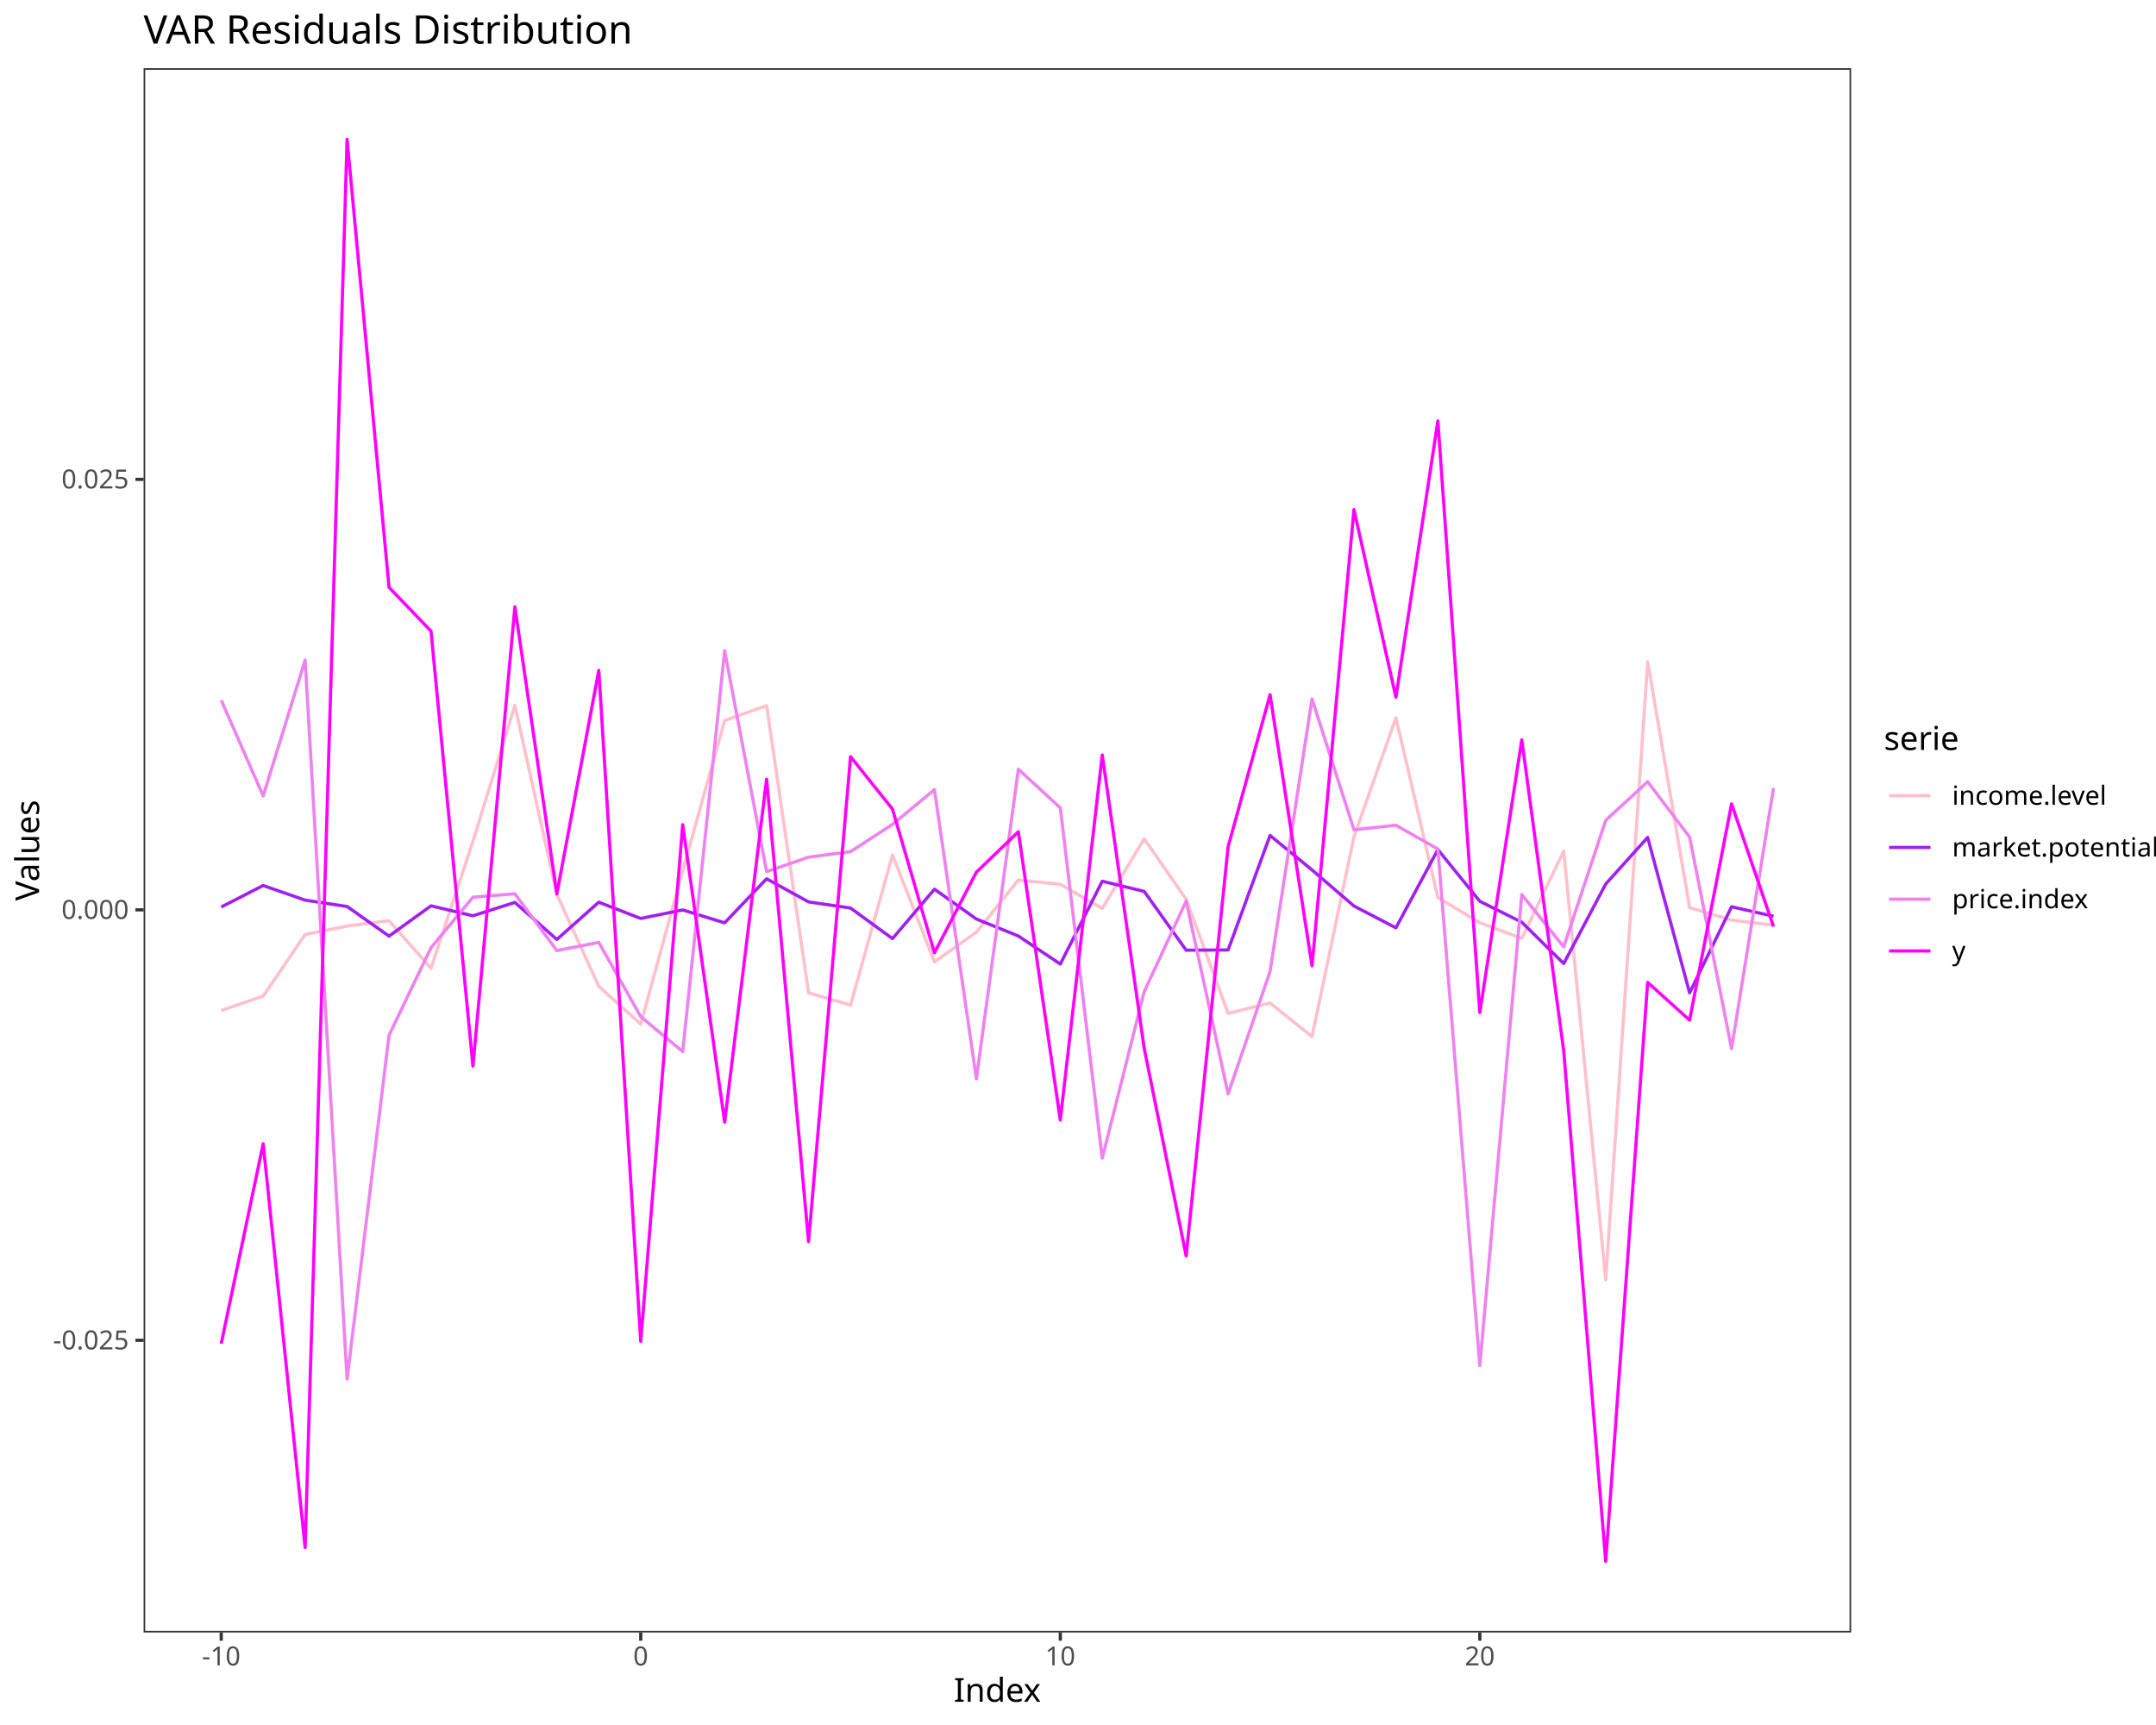
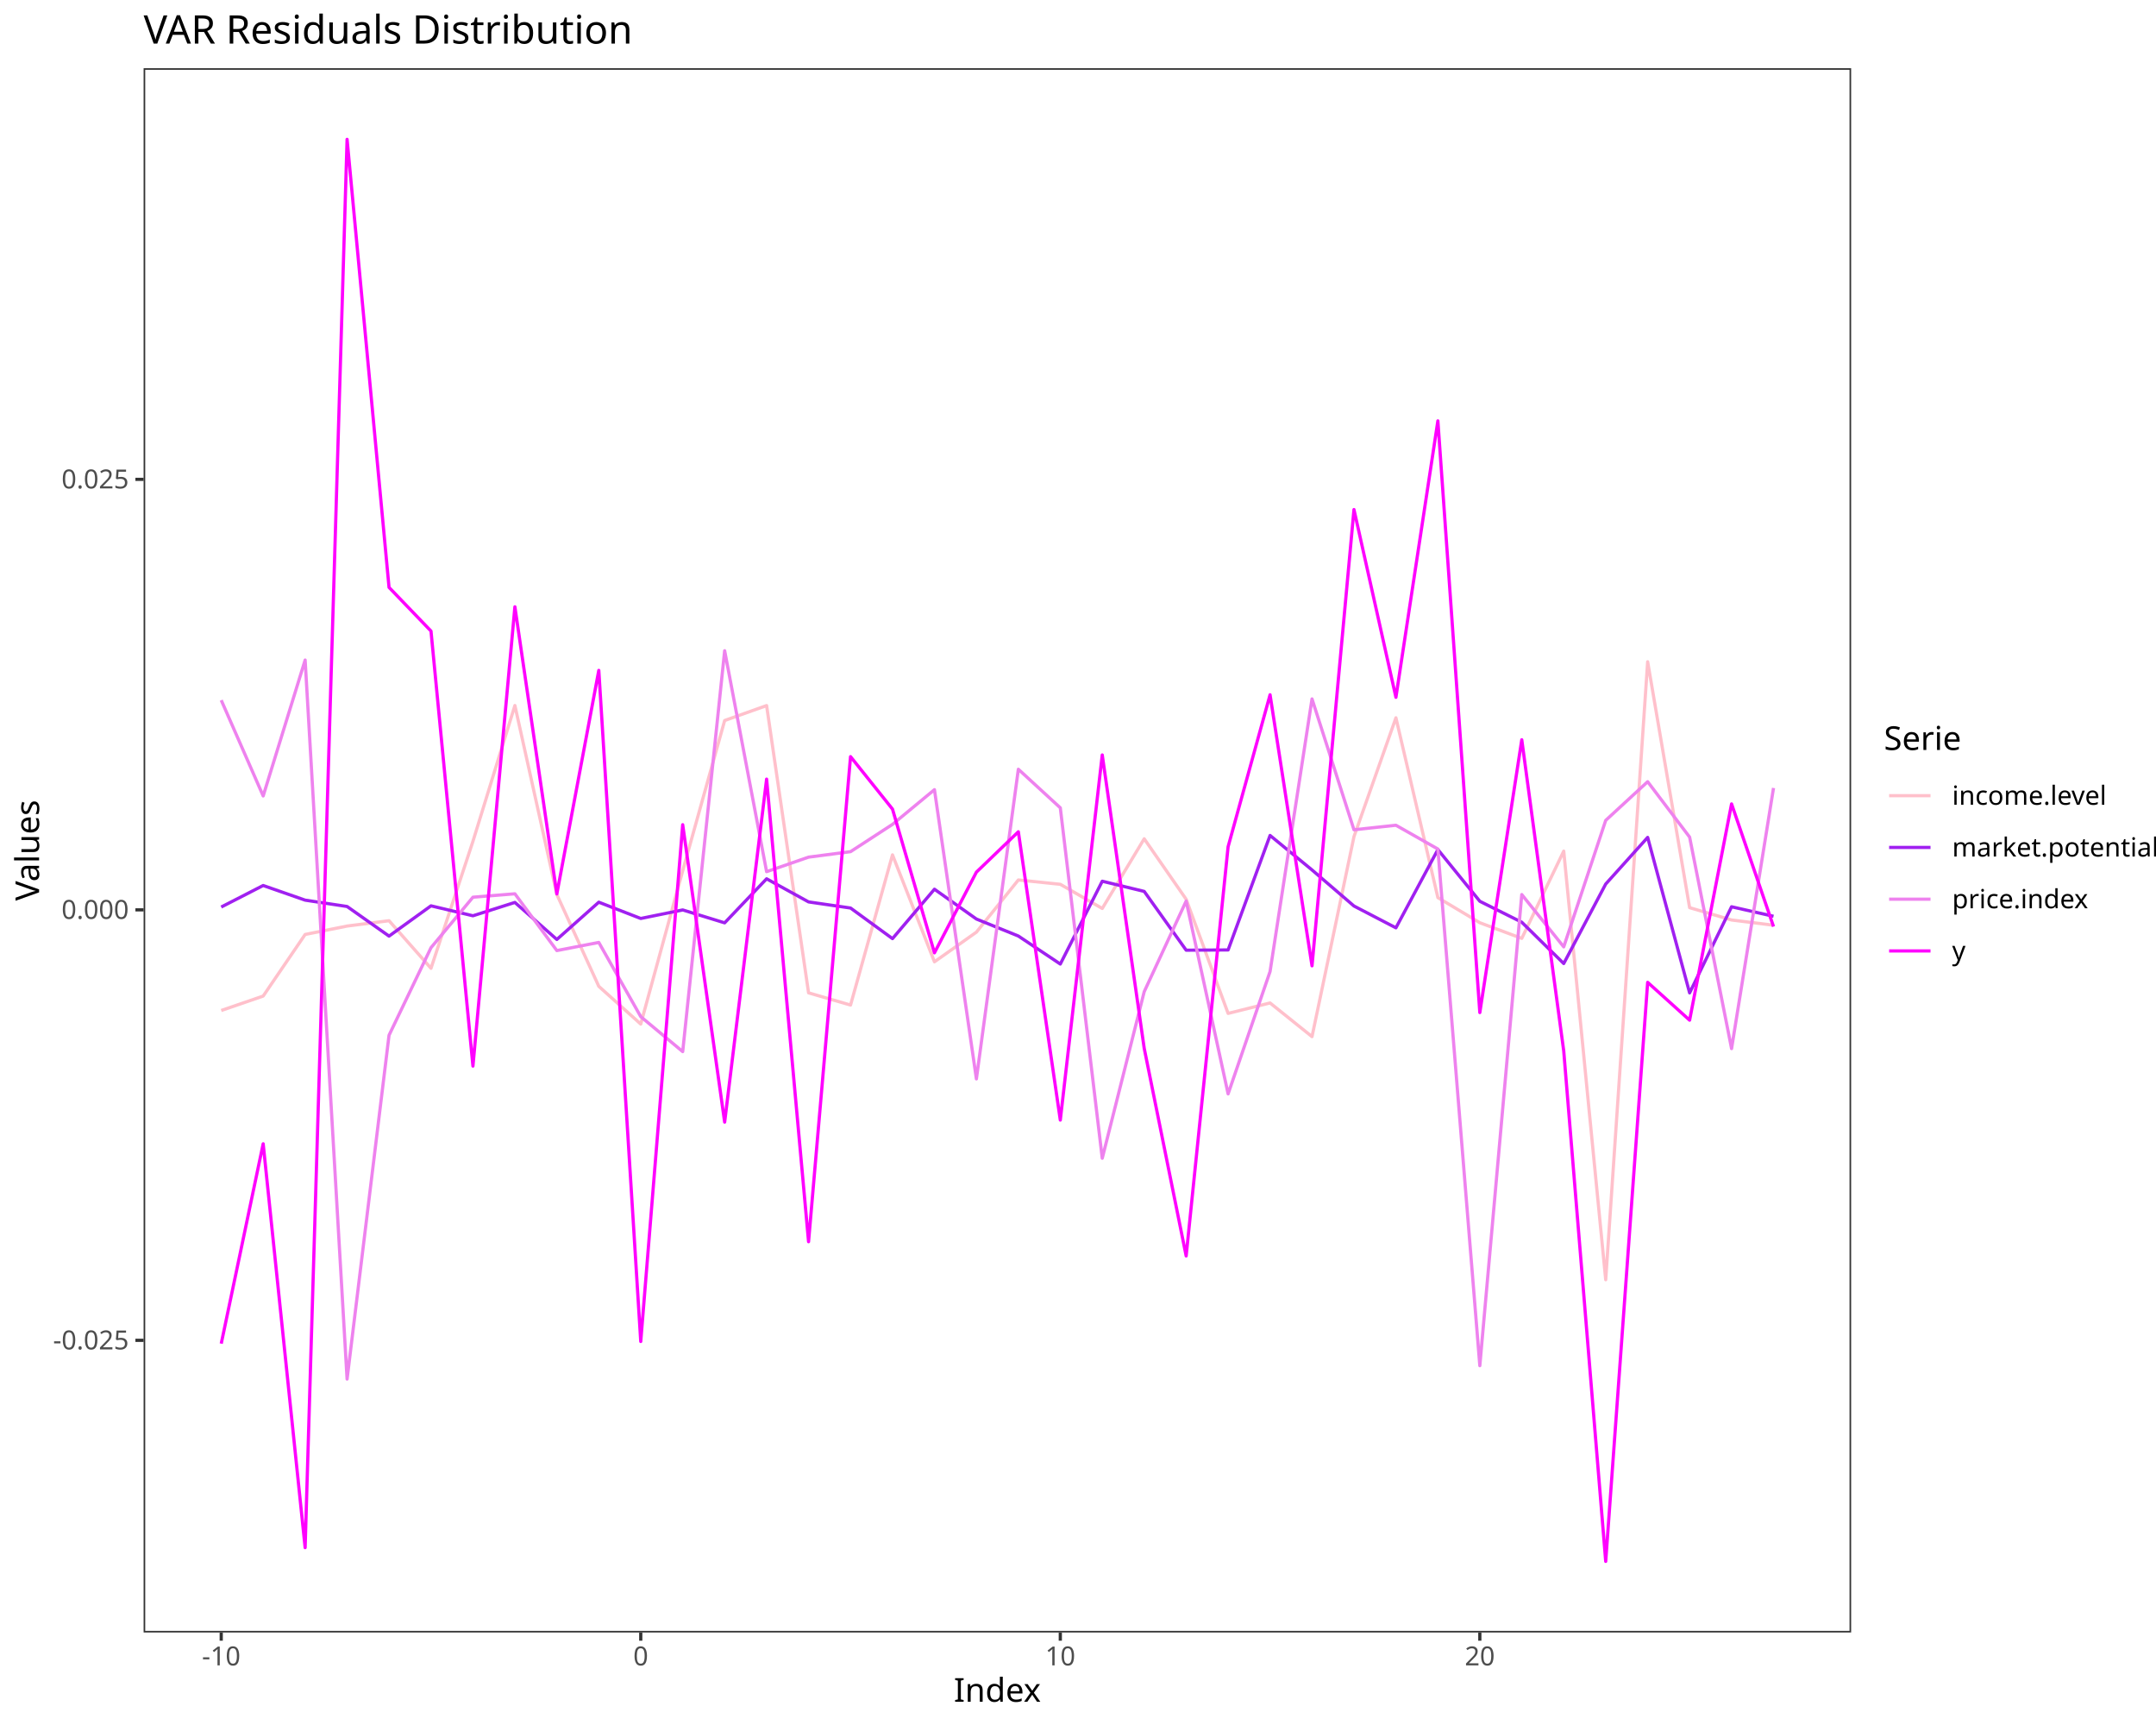
<svg xmlns="http://www.w3.org/2000/svg" class="svglite" data-engine-version="2.0" width="720.00pt" height="576.00pt" viewBox="0 0 720.00 576.00">
  <defs>
    <style type="text/css">
    .svglite line, .svglite polyline, .svglite polygon, .svglite path, .svglite rect, .svglite circle {
      fill: none;
      stroke: #000000;
      stroke-linecap: round;
      stroke-linejoin: round;
      stroke-miterlimit: 10.00;
    }
  </style>
  </defs>
  <rect width="100%" height="100%" style="stroke: none; fill: #FFFFFF;" />
  <defs>
    <clipPath id="cpMC4wMHw3MjAuMDB8MC4wMHw1NzYuMDA=">
      <rect x="0.00" y="0.00" width="720.00" height="576.00" />
    </clipPath>
  </defs>
  <g clip-path="url(#cpMC4wMHw3MjAuMDB8MC4wMHw1NzYuMDA=)">
    <rect x="0.00" y="0.00" width="720.00" height="576.00" style="stroke-width: 1.07; stroke: #FFFFFF; fill: #FFFFFF;" />
  </g>
  <defs>
    <clipPath id="cpNDcuOTZ8NjE4LjE5fDIyLjc4fDU0NS4xMQ==">
      <rect x="47.96" y="22.78" width="570.23" height="522.33" />
    </clipPath>
  </defs>
  <g clip-path="url(#cpNDcuOTZ8NjE4LjE5fDIyLjc4fDU0NS4xMQ==)">
    <rect x="47.96" y="22.78" width="570.23" height="522.33" style="stroke-width: 1.07; stroke: none; fill: #FFFFFF;" />
    <polyline points="73.88,337.42 87.89,332.60 101.90,312.03 115.91,309.22 129.92,307.44 143.93,323.33 157.94,280.93 171.95,235.58 185.96,298.69 199.97,329.35 213.98,341.95 227.99,290.76 242.00,240.59 256.01,235.60 270.02,331.52 284.04,335.60 298.05,285.45 312.06,321.16 326.07,311.26 340.08,293.83 354.09,295.28 368.10,303.35 382.11,280.08 396.12,300.28 410.13,338.39 424.14,334.90 438.15,346.15 452.16,279.37 466.17,239.68 480.18,299.72 494.19,308.11 508.20,313.34 522.21,284.20 536.23,427.32 550.24,220.97 564.25,303.08 578.26,307.20 592.27,308.94 " style="stroke-width: 1.07; stroke: #FFC0CB; stroke-linecap: butt;" />
    <polyline points="73.88,302.87 87.89,295.68 101.90,300.57 115.91,302.69 129.92,312.58 143.93,302.47 157.94,305.79 171.95,301.33 185.96,313.70 199.97,301.25 213.98,306.69 227.99,303.84 242.00,308.15 256.01,293.44 270.02,301.16 284.04,303.20 298.05,313.42 312.06,296.92 326.07,306.87 340.08,312.55 354.09,321.91 368.10,294.25 382.11,297.65 396.12,317.28 410.13,317.20 424.14,278.97 438.15,290.49 452.16,302.53 466.17,309.81 480.18,283.68 494.19,300.95 508.20,307.94 522.21,321.74 536.23,295.19 550.24,279.62 564.25,331.54 578.26,302.78 592.27,305.96 " style="stroke-width: 1.07; stroke: #A020F0; stroke-linecap: butt;" />
    <polyline points="73.88,233.80 87.89,265.78 101.90,220.40 115.91,460.49 129.92,345.68 143.93,316.45 157.94,299.59 171.95,298.45 185.96,317.41 199.97,314.69 213.98,339.47 227.99,351.15 242.00,217.29 256.01,291.06 270.02,286.21 284.04,284.38 298.05,275.27 312.06,263.68 326.07,360.26 340.08,256.86 354.09,269.74 368.10,386.75 382.11,331.14 396.12,300.88 410.13,365.26 424.14,324.41 438.15,233.38 452.16,277.07 466.17,275.56 480.18,283.50 494.19,456.02 508.20,298.70 522.21,316.17 536.23,273.93 550.24,261.02 564.25,279.52 578.26,350.14 592.27,263.11 " style="stroke-width: 1.07; stroke: #EE82EE; stroke-linecap: butt;" />
    <polyline points="73.88,448.66 87.89,381.93 101.90,516.78 115.91,46.53 129.92,196.14 143.93,210.72 157.94,355.98 171.95,202.62 185.96,298.49 199.97,223.85 213.98,447.94 227.99,275.38 242.00,374.69 256.01,260.16 270.02,414.62 284.04,252.65 298.05,270.17 312.06,318.16 326.07,291.22 340.08,277.74 354.09,374.01 368.10,252.09 382.11,350.04 396.12,419.38 410.13,282.72 424.14,231.99 438.15,322.50 452.16,170.15 466.17,232.84 480.18,140.54 494.19,338.11 508.20,247.02 522.21,350.93 536.23,521.37 550.24,328.02 564.25,340.65 578.26,268.44 592.27,309.39 " style="stroke-width: 1.07; stroke: #FF00FF; stroke-linecap: butt;" />
    <rect x="47.96" y="22.78" width="570.23" height="522.33" style="stroke-width: 1.07; stroke: #333333;" />
  </g>
  <g clip-path="url(#cpMC4wMHw3MjAuMDB8MC4wMHw1NzYuMDA=)">
    <text x="43.03" y="450.58" text-anchor="end" style="font-size: 8.80px; fill: #4D4D4D; font-family: sans;" textLength="24.95px" lengthAdjust="spacingAndGlyphs">-0.025</text>
    <text x="43.03" y="306.83" text-anchor="end" style="font-size: 8.80px; fill: #4D4D4D; font-family: sans;" textLength="22.02px" lengthAdjust="spacingAndGlyphs">0.000</text>
    <text x="43.03" y="163.09" text-anchor="end" style="font-size: 8.80px; fill: #4D4D4D; font-family: sans;" textLength="22.02px" lengthAdjust="spacingAndGlyphs">0.025</text>
    <polyline points="45.22,447.55 47.96,447.55 " style="stroke-width: 1.07; stroke: #333333; stroke-linecap: butt;" />
    <polyline points="45.22,303.81 47.96,303.81 " style="stroke-width: 1.07; stroke: #333333; stroke-linecap: butt;" />
    <polyline points="45.22,160.06 47.96,160.06 " style="stroke-width: 1.07; stroke: #333333; stroke-linecap: butt;" />
    <polyline points="73.88,547.85 73.88,545.11 " style="stroke-width: 1.07; stroke: #333333; stroke-linecap: butt;" />
    <polyline points="213.98,547.85 213.98,545.11 " style="stroke-width: 1.07; stroke: #333333; stroke-linecap: butt;" />
    <polyline points="354.09,547.85 354.09,545.11 " style="stroke-width: 1.07; stroke: #333333; stroke-linecap: butt;" />
    <polyline points="494.19,547.85 494.19,545.11 " style="stroke-width: 1.07; stroke: #333333; stroke-linecap: butt;" />
    <text x="73.88" y="556.10" text-anchor="middle" style="font-size: 8.80px; fill: #4D4D4D; font-family: sans;" textLength="12.72px" lengthAdjust="spacingAndGlyphs">-10</text>
    <text x="213.98" y="556.10" text-anchor="middle" style="font-size: 8.80px; fill: #4D4D4D; font-family: sans;" textLength="4.89px" lengthAdjust="spacingAndGlyphs">0</text>
    <text x="354.09" y="556.10" text-anchor="middle" style="font-size: 8.80px; fill: #4D4D4D; font-family: sans;" textLength="9.79px" lengthAdjust="spacingAndGlyphs">10</text>
    <text x="494.19" y="556.10" text-anchor="middle" style="font-size: 8.80px; fill: #4D4D4D; font-family: sans;" textLength="9.79px" lengthAdjust="spacingAndGlyphs">20</text>
    <text x="333.07" y="568.24" text-anchor="middle" style="font-size: 11.00px; font-family: sans;" textLength="26.91px" lengthAdjust="spacingAndGlyphs">Index</text>
    <text transform="translate(13.05,283.95) rotate(-90)" text-anchor="middle" style="font-size: 11.00px; font-family: sans;" textLength="33.64px" lengthAdjust="spacingAndGlyphs">Values</text>
    <rect x="629.15" y="241.72" width="85.37" height="84.45" style="stroke-width: 1.07; stroke: none; fill: #FFFFFF;" />
-     <text x="629.15" y="250.43" style="font-size: 11.00px; font-family: sans;" textLength="23.85px" lengthAdjust="spacingAndGlyphs">serie</text>
+     <text x="629.15" y="250.43" style="font-size: 11.00px; font-family: sans;" textLength="25.68px" lengthAdjust="spacingAndGlyphs">Serie</text>
    <rect x="629.15" y="257.05" width="17.28" height="17.28" style="stroke-width: 1.07; stroke: none; fill: #FFFFFF;" />
    <line x1="630.87" y1="265.69" x2="644.70" y2="265.69" style="stroke-width: 1.07; stroke: #FFC0CB; stroke-linecap: butt;" />
    <rect x="629.15" y="274.33" width="17.28" height="17.28" style="stroke-width: 1.07; stroke: none; fill: #FFFFFF;" />
    <line x1="630.87" y1="282.97" x2="644.70" y2="282.97" style="stroke-width: 1.07; stroke: #A020F0; stroke-linecap: butt;" />
    <rect x="629.15" y="291.61" width="17.28" height="17.28" style="stroke-width: 1.07; stroke: none; fill: #FFFFFF;" />
    <line x1="630.87" y1="300.25" x2="644.70" y2="300.25" style="stroke-width: 1.07; stroke: #EE82EE; stroke-linecap: butt;" />
    <rect x="629.15" y="308.89" width="17.28" height="17.28" style="stroke-width: 1.07; stroke: none; fill: #FFFFFF;" />
    <line x1="630.87" y1="317.53" x2="644.70" y2="317.53" style="stroke-width: 1.07; stroke: #FF00FF; stroke-linecap: butt;" />
    <text x="651.91" y="268.72" style="font-size: 8.80px; font-family: sans;" textLength="48.92px" lengthAdjust="spacingAndGlyphs">income.level</text>
    <text x="651.91" y="286.00" style="font-size: 8.80px; font-family: sans;" textLength="62.62px" lengthAdjust="spacingAndGlyphs">market.potential</text>
    <text x="651.91" y="303.28" style="font-size: 8.80px; font-family: sans;" textLength="42.56px" lengthAdjust="spacingAndGlyphs">price.index</text>
    <text x="651.91" y="320.56" style="font-size: 8.80px; font-family: sans;" textLength="4.40px" lengthAdjust="spacingAndGlyphs">y</text>
    <text x="47.96" y="14.56" style="font-size: 13.20px; font-family: sans;" textLength="158.49px" lengthAdjust="spacingAndGlyphs">VAR Residuals Distribution</text>
  </g>
</svg>
